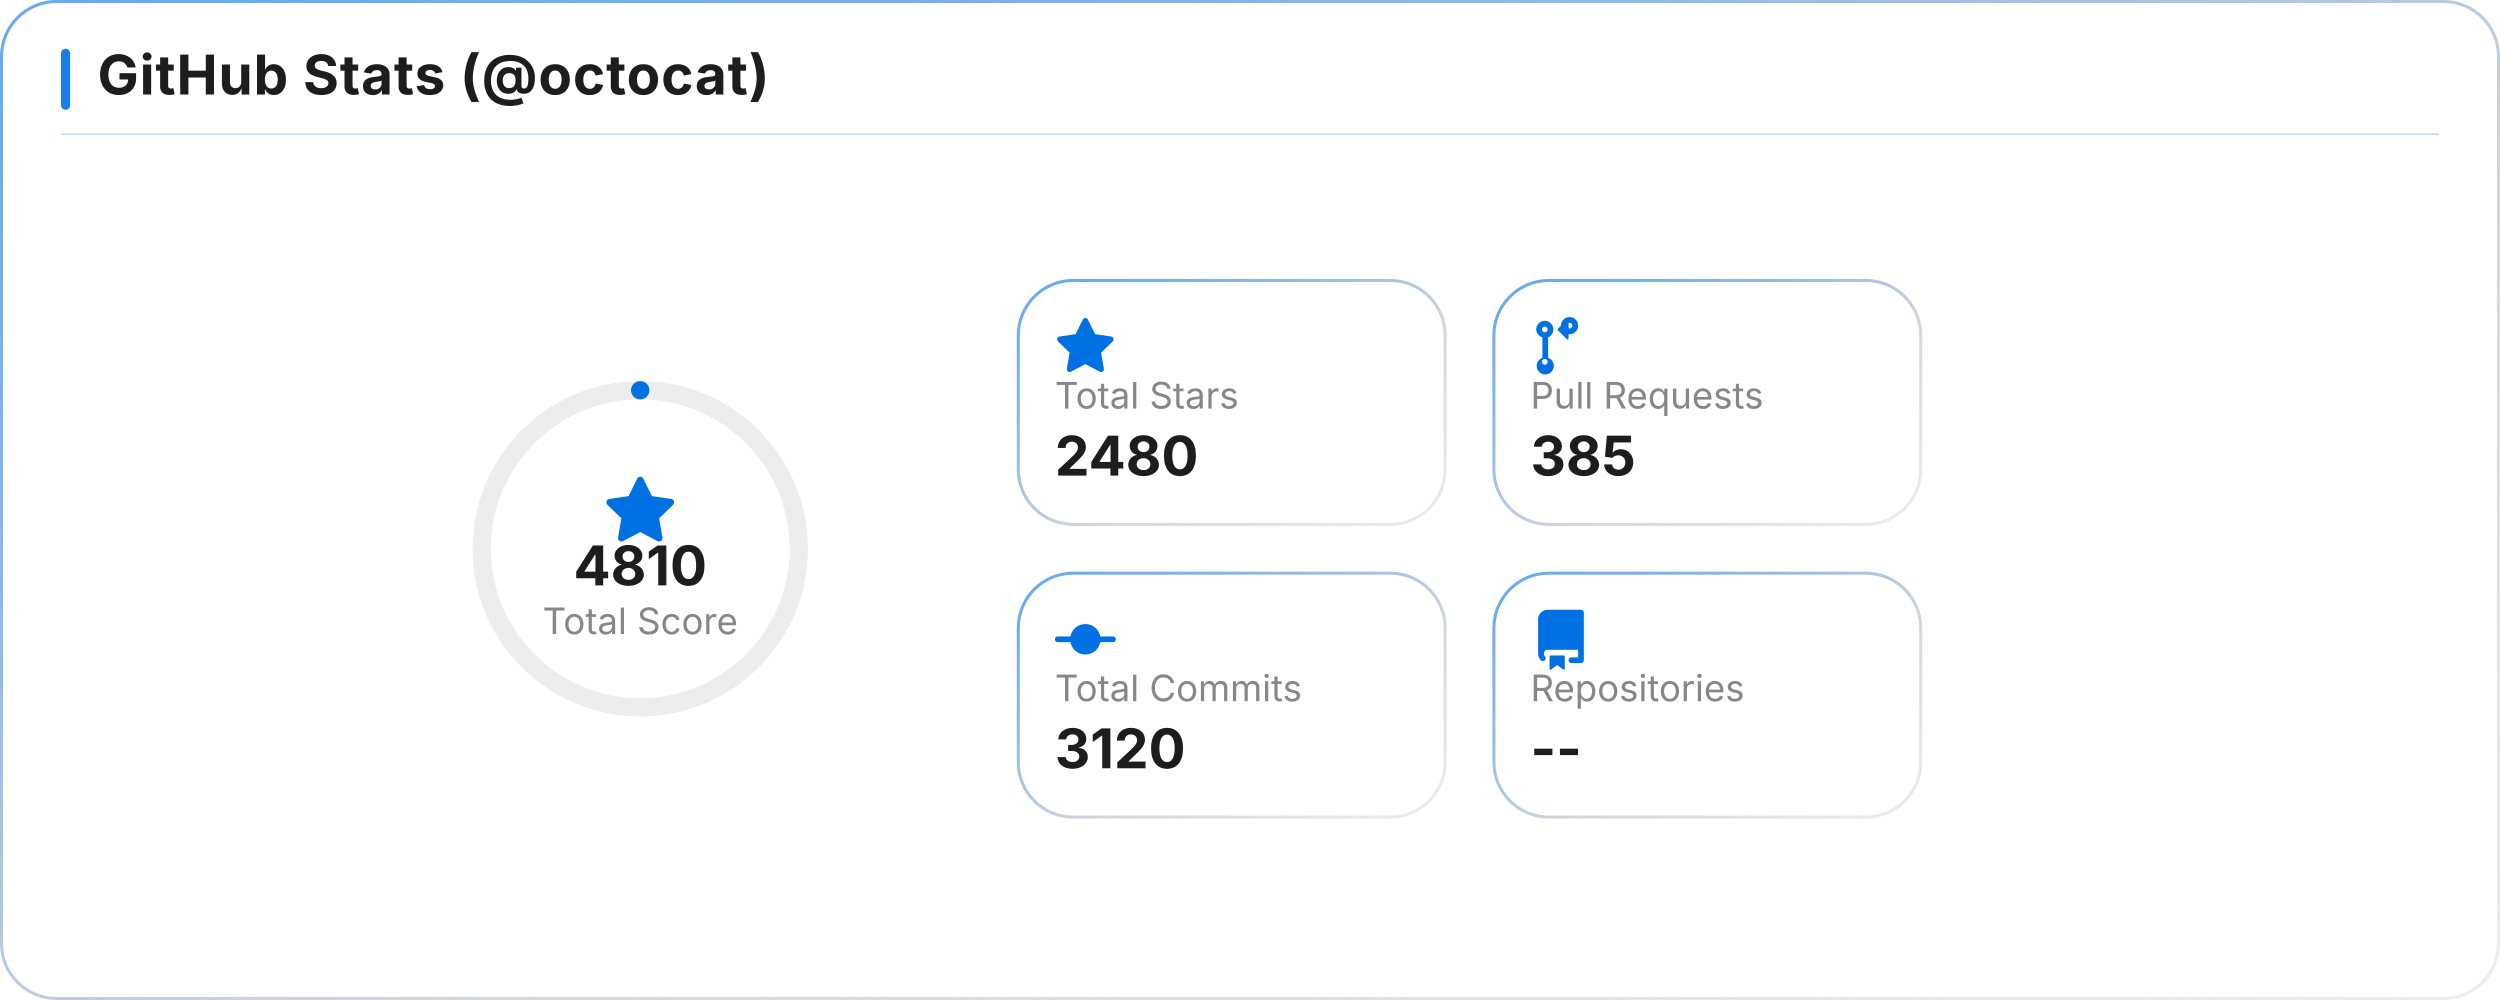
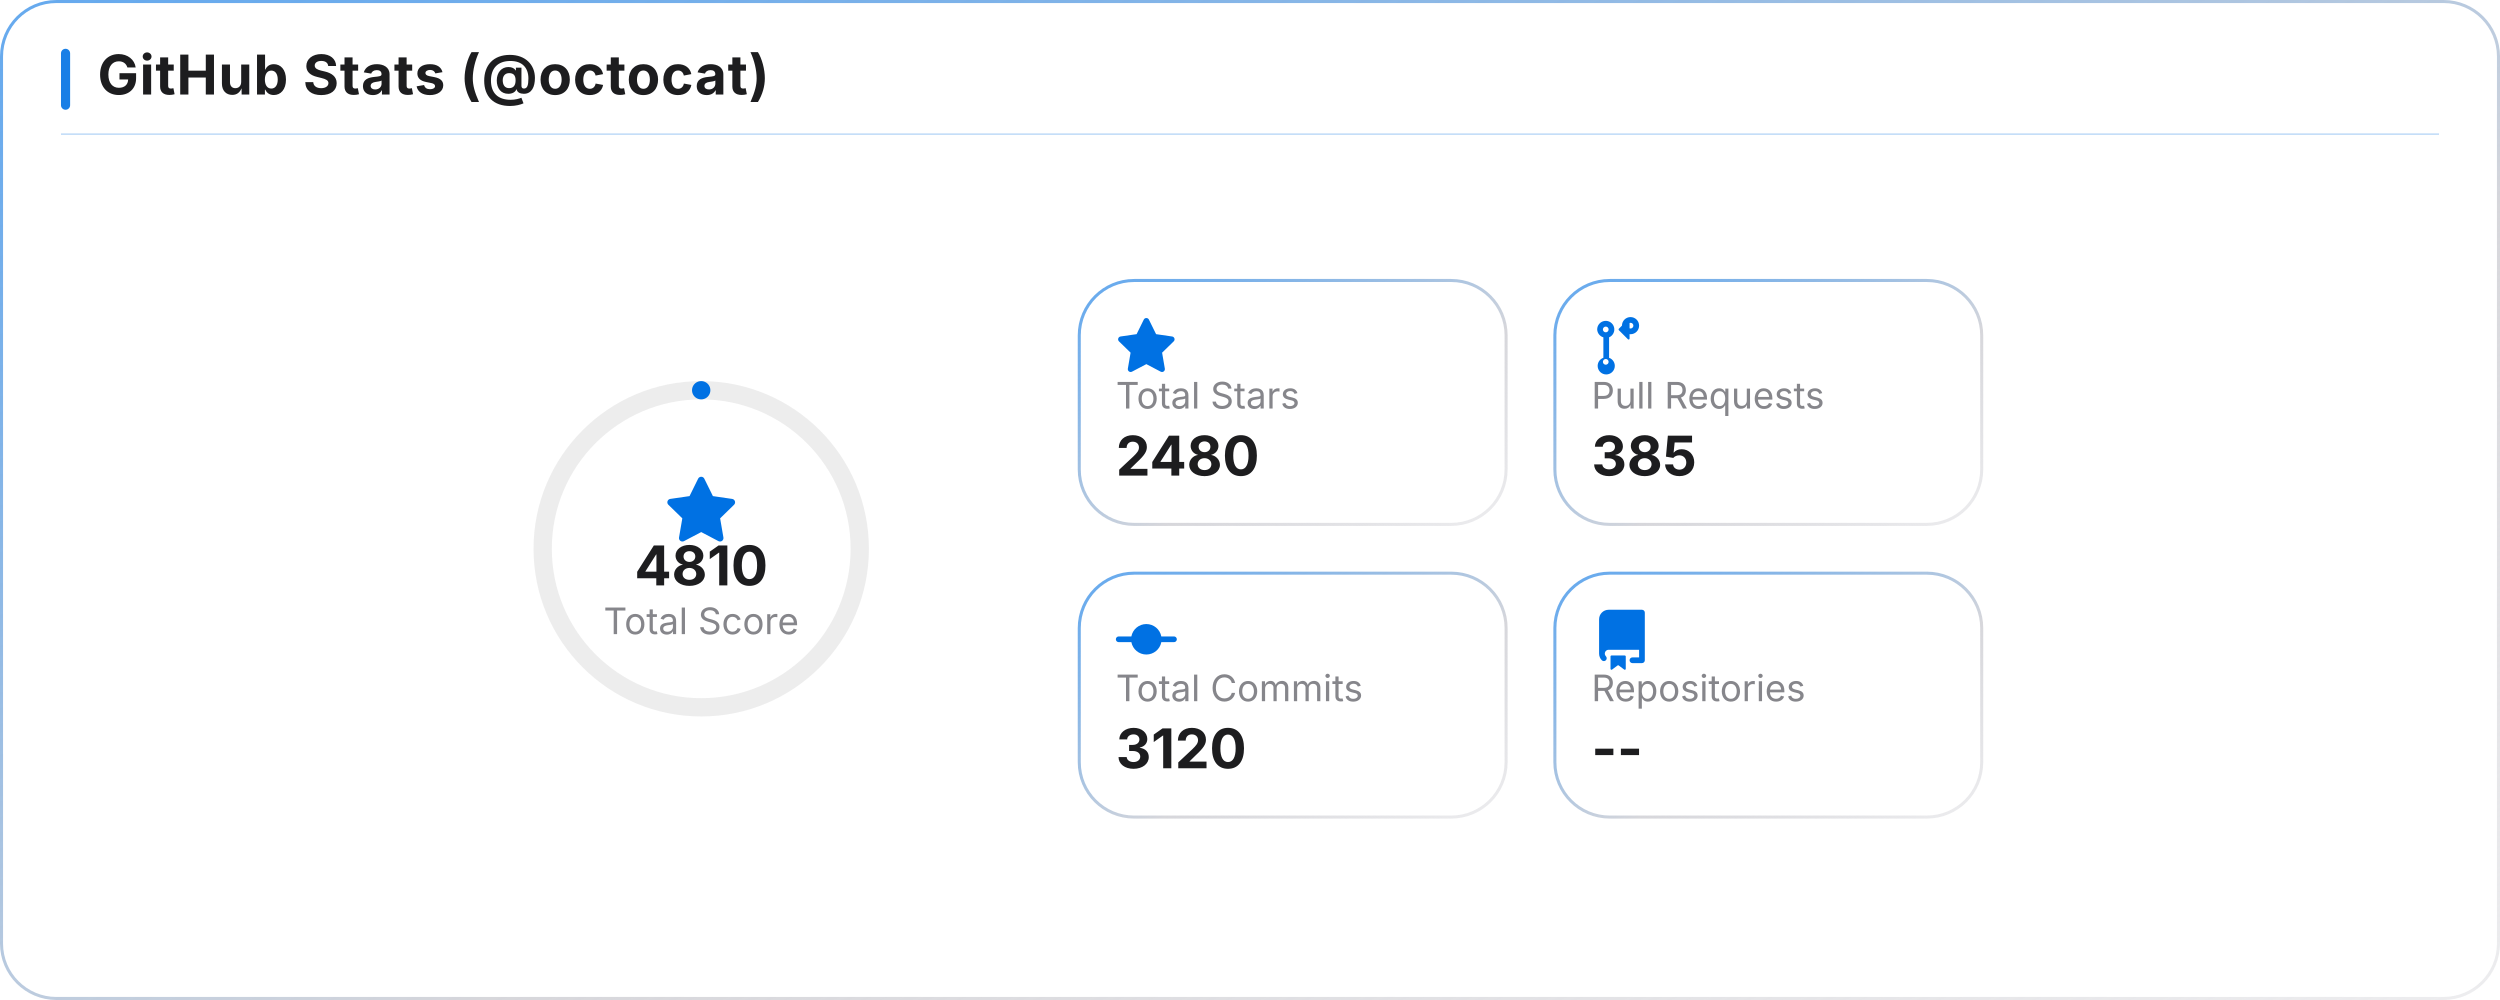
<svg xmlns="http://www.w3.org/2000/svg" width="820" height="328" viewBox="0 0 820 328" role="img">
  <defs>
    <linearGradient id="pf-progress-grad" x1="0%" y1="0%" x2="100%" y2="0%">
      <stop offset="0%" stop-color="#0071E3" stop-opacity="0.75" />
      <stop offset="70%" stop-color="#0071E3" />
      <stop offset="100%" stop-color="#AF52DE" stop-opacity="0.9" />
    </linearGradient>
    <linearGradient id="pf-card-border" x1="0%" y1="0%" x2="100%" y2="100%">
      <stop offset="0%" stop-color="#0071E3" stop-opacity="0.6" />
      <stop offset="60%" stop-color="#D2D2D7" stop-opacity="0.9" />
      <stop offset="100%" stop-color="#D2D2D7" stop-opacity="0.4" />
    </linearGradient>
    <linearGradient id="pf-card-bg" x1="0%" y1="0%" x2="0%" y2="100%">
      <stop offset="0%" stop-color="#FFFFFF" stop-opacity="0.95" />
      <stop offset="100%" stop-color="#FFFFFF" stop-opacity="0.8" />
    </linearGradient>
    <linearGradient id="pf-card-gradient" x1="0%" y1="0%" x2="100%" y2="0%">
      <stop offset="0%" stop-color="#3b0918" />
      <stop offset="50%" stop-color="#1e1333" />
      <stop offset="100%" stop-color="#091629" />
    </linearGradient>
    <linearGradient id="pf-track-bg" x1="0%" y1="0%" x2="100%" y2="0%">
      <stop offset="0%" stop-color="#86868B" stop-opacity="0.15" />
      <stop offset="100%" stop-color="#86868B" stop-opacity="0.08" />
    </linearGradient>
    <linearGradient id="pf-badge-0" x1="0%" y1="0%" x2="100%" y2="100%">
      <stop offset="0%" stop-color="#3B82F6" stop-opacity="0.25" />
      <stop offset="100%" stop-color="#3B82F6" stop-opacity="0.1" />
    </linearGradient>
    <linearGradient id="pf-badge-1" x1="0%" y1="0%" x2="100%" y2="100%">
      <stop offset="0%" stop-color="#10B981" stop-opacity="0.25" />
      <stop offset="100%" stop-color="#10B981" stop-opacity="0.1" />
    </linearGradient>
    <linearGradient id="pf-badge-2" x1="0%" y1="0%" x2="100%" y2="100%">
      <stop offset="0%" stop-color="#8B5CF6" stop-opacity="0.25" />
      <stop offset="100%" stop-color="#8B5CF6" stop-opacity="0.1" />
    </linearGradient>
    <linearGradient id="pf-badge-3" x1="0%" y1="0%" x2="100%" y2="100%">
      <stop offset="0%" stop-color="#F59E0B" stop-opacity="0.25" />
      <stop offset="100%" stop-color="#F59E0B" stop-opacity="0.1" />
    </linearGradient>
    <linearGradient id="pf-badge-4" x1="0%" y1="0%" x2="100%" y2="100%">
      <stop offset="0%" stop-color="#EF4444" stop-opacity="0.25" />
      <stop offset="100%" stop-color="#EF4444" stop-opacity="0.1" />
    </linearGradient>
    <linearGradient id="pf-badge-5" x1="0%" y1="0%" x2="100%" y2="100%">
      <stop offset="0%" stop-color="#06B6D4" stop-opacity="0.25" />
      <stop offset="100%" stop-color="#06B6D4" stop-opacity="0.1" />
    </linearGradient>
    <linearGradient id="pf-badge-6" x1="0%" y1="0%" x2="100%" y2="100%">
      <stop offset="0%" stop-color="#EC4899" stop-opacity="0.25" />
      <stop offset="100%" stop-color="#EC4899" stop-opacity="0.1" />
    </linearGradient>
    <linearGradient id="pf-badge-7" x1="0%" y1="0%" x2="100%" y2="100%">
      <stop offset="0%" stop-color="#84CC16" stop-opacity="0.25" />
      <stop offset="100%" stop-color="#84CC16" stop-opacity="0.1" />
    </linearGradient>
  </defs>
  <svg x="0" y="0" width="820" height="328" viewBox="0 0 820 328" fill="none" role="group">
    <rect x="0.5" y="0.5" width="819" height="327" fill="url(#pf-card-bg)" stroke="url(#pf-card-border)" stroke-width="1" rx="18" />
    <rect x="20" y="16" width="3" height="20" rx="1.5" fill="#0071E3" opacity="0.9" />
    <text x="32" y="31" font-family="-apple-system, BlinkMacSystemFont, 'SF Pro Text', sans-serif" font-size="18" font-weight="700" fill="#1D1D1F" letter-spacing="0.3">GitHub Stats (@octocat)</text>
    <line x1="20" y1="44" x2="800" y2="44" stroke="#0071E3" stroke-width="0.5" stroke-opacity="0.25" />
    <g>
-       <circle cx="210.0" cy="180.0" r="52.0" fill="none" stroke="#86868B" stroke-width="6" stroke-opacity="0.15" />
-       <circle cx="210.0" cy="180.0" r="52.0" fill="none" stroke="#0071E3" stroke-width="6" stroke-dasharray="326.725" stroke-dashoffset="326.725" transform="rotate(-90 210.0 180.0)" stroke-linecap="round">
+       <circle cx="230.0" cy="180.0" r="52.0" fill="none" stroke="#86868B" stroke-width="6" stroke-opacity="0.15" />
+       <circle cx="230.0" cy="180.0" r="52.0" fill="none" stroke="#0071E3" stroke-width="6" stroke-dasharray="326.725" stroke-dashoffset="326.725" transform="rotate(-90 230.0 180.0)" stroke-linecap="round">
        <animate attributeName="stroke-dashoffset" from="326.725" to="0.0" dur="1s" fill="freeze" calcMode="spline" keySplines="0.4 0 0.2 1" />
      </circle>
-       <svg x="198.0" y="156.0" width="24" height="24" viewBox="0 0 16 16" fill="#0071E3">
+       <svg x="218.0" y="156.0" width="24" height="24" viewBox="0 0 16 16" fill="#0071E3">
        <path d="M8 .25a.75.75 0 01.673.418l1.882 3.815 4.21.612a.75.75 0 01.416 1.279l-3.046 2.97.719 4.192a.75.75 0 01-1.088.791L8 12.347l-3.766 1.98a.75.75 0 01-1.088-.79l.72-4.194L.818 6.374a.75.75 0 01.416-1.28l4.21-.611L7.327.668A.75.75 0 018 .25z" />
      </svg>
-       <text x="210.0" y="192.0" font-family="-apple-system, BlinkMacSystemFont, 'SF Pro Text', sans-serif" font-size="18" font-weight="700" fill="#1D1D1F" text-anchor="middle">4810</text>
-       <text x="210.0" y="208.0" font-family="-apple-system, BlinkMacSystemFont, 'SF Pro Text', sans-serif" font-size="12" fill="#86868B" text-anchor="middle">Total Score</text>
+       <text x="230.0" y="192.0" font-family="-apple-system, BlinkMacSystemFont, 'SF Pro Text', sans-serif" font-size="18" font-weight="700" fill="#1D1D1F" text-anchor="middle">4810</text>
+       <text x="230.0" y="208.0" font-family="-apple-system, BlinkMacSystemFont, 'SF Pro Text', sans-serif" font-size="12" fill="#86868B" text-anchor="middle">Total Score</text>
    </g>
    <g>
-       <rect x="334" y="92" width="140" height="80" fill="url(#pf-card-bg)" stroke="url(#pf-card-border)" stroke-width="1" rx="18" />
-       <svg x="346" y="104" width="20" height="20" viewBox="0 0 16 16" fill="#0071E3">
+       <rect x="354" y="92" width="140" height="80" fill="url(#pf-card-bg)" stroke="url(#pf-card-border)" stroke-width="1" rx="18" />
+       <svg x="366" y="104" width="20" height="20" viewBox="0 0 16 16" fill="#0071E3">
        <path d="M8 .25a.75.75 0 01.673.418l1.882 3.815 4.21.612a.75.75 0 01.416 1.279l-3.046 2.97.719 4.192a.75.75 0 01-1.088.791L8 12.347l-3.766 1.98a.75.75 0 01-1.088-.79l.72-4.194L.818 6.374a.75.75 0 01.416-1.28l4.21-.611L7.327.668A.75.75 0 018 .25z" />
      </svg>
-       <text x="346" y="156" font-family="-apple-system, BlinkMacSystemFont, 'SF Pro Text', sans-serif" font-size="18" font-weight="700" fill="#1D1D1F">2480</text>
-       <text x="346" y="134" font-family="-apple-system, BlinkMacSystemFont, 'SF Pro Text', sans-serif" font-size="12" fill="#86868B">Total Stars</text>
+       <text x="366" y="156" font-family="-apple-system, BlinkMacSystemFont, 'SF Pro Text', sans-serif" font-size="18" font-weight="700" fill="#1D1D1F">2480</text>
+       <text x="366" y="134" font-family="-apple-system, BlinkMacSystemFont, 'SF Pro Text', sans-serif" font-size="12" fill="#86868B">Total Stars</text>
    </g>
    <g>
-       <rect x="490" y="92" width="140" height="80" fill="url(#pf-card-bg)" stroke="url(#pf-card-border)" stroke-width="1" rx="18" />
-       <svg x="502" y="104" width="20" height="20" viewBox="0 0 16 16" fill="#0071E3">
+       <rect x="510" y="92" width="140" height="80" fill="url(#pf-card-bg)" stroke="url(#pf-card-border)" stroke-width="1" rx="18" />
+       <svg x="522" y="104" width="20" height="20" viewBox="0 0 16 16" fill="#0071E3">
        <path d="M7.177 3.073L9.573.677A.25.25 0 0110 .854v4.792a.25.25 0 01-.427.177L7.177 3.427a.25.25 0 010-.354zM3.75 2.5a.75.75 0 100 1.5.75.75 0 000-1.5zm-2.25.75a2.25 2.25 0 113.125 2.066v5.368a2.25 2.25 0 11-1.5 0V5.316A2.25 2.25 0 011.5 3.25zm2.25 9.25a.75.75 0 100-1.5.75.75 0 000 1.5zm6.5-12.5a2.25 2.25 0 110 4.5 2.25 2.25 0 010-4.5zm0 1.5a.75.75 0 100 1.5.75.75 0 000-1.5z" />
      </svg>
-       <text x="502" y="156" font-family="-apple-system, BlinkMacSystemFont, 'SF Pro Text', sans-serif" font-size="18" font-weight="700" fill="#1D1D1F">385</text>
-       <text x="502" y="134" font-family="-apple-system, BlinkMacSystemFont, 'SF Pro Text', sans-serif" font-size="12" fill="#86868B">Pull Requests</text>
+       <text x="522" y="156" font-family="-apple-system, BlinkMacSystemFont, 'SF Pro Text', sans-serif" font-size="18" font-weight="700" fill="#1D1D1F">385</text>
+       <text x="522" y="134" font-family="-apple-system, BlinkMacSystemFont, 'SF Pro Text', sans-serif" font-size="12" fill="#86868B">Pull Requests</text>
    </g>
    <g>
-       <rect x="334" y="188" width="140" height="80" fill="url(#pf-card-bg)" stroke="url(#pf-card-border)" stroke-width="1" rx="18" />
-       <svg x="346" y="200" width="20" height="20" viewBox="0 0 16 16" fill="#0071E3">
+       <rect x="354" y="188" width="140" height="80" fill="url(#pf-card-bg)" stroke="url(#pf-card-border)" stroke-width="1" rx="18" />
+       <svg x="366" y="200" width="20" height="20" viewBox="0 0 16 16" fill="#0071E3">
        <path d="M10.5 7.75a2.5 2.5 0 11-5 0 2.5 2.5 0 015 0zm1.43.75a4.002 4.002 0 01-7.86 0H.75a.75.75 0 110-1.5h3.32a4.001 4.001 0 017.86 0h3.32a.75.75 0 110 1.5h-3.32z" />
      </svg>
-       <text x="346" y="252" font-family="-apple-system, BlinkMacSystemFont, 'SF Pro Text', sans-serif" font-size="18" font-weight="700" fill="#1D1D1F">3120</text>
-       <text x="346" y="230" font-family="-apple-system, BlinkMacSystemFont, 'SF Pro Text', sans-serif" font-size="12" fill="#86868B">Total Commits</text>
+       <text x="366" y="252" font-family="-apple-system, BlinkMacSystemFont, 'SF Pro Text', sans-serif" font-size="18" font-weight="700" fill="#1D1D1F">3120</text>
+       <text x="366" y="230" font-family="-apple-system, BlinkMacSystemFont, 'SF Pro Text', sans-serif" font-size="12" fill="#86868B">Total Commits</text>
    </g>
    <g>
-       <rect x="490" y="188" width="140" height="80" fill="url(#pf-card-bg)" stroke="url(#pf-card-border)" stroke-width="1" rx="18" />
-       <svg x="502" y="200" width="20" height="20" viewBox="0 0 16 16" fill="#0071E3">
+       <rect x="510" y="188" width="140" height="80" fill="url(#pf-card-bg)" stroke="url(#pf-card-border)" stroke-width="1" rx="18" />
+       <svg x="522" y="200" width="20" height="20" viewBox="0 0 16 16" fill="#0071E3">
        <path d="M2 2.5A2.5 2.5 0 014.5 0h8.75a.75.75 0 01.75.75v12.5a.75.75 0 01-.75.75h-2.5a.75.75 0 110-1.5h1.75v-2h-8a1 1 0 00-.714 1.7.75.75 0 01-1.072 1.05A2.495 2.495 0 012 11.5v-9zm10.5-1V9h-8c-.356 0-.694.074-1 .208V2.5a1 1 0 011-1h8zM5 12.25v3.25a.25.25 0 00.4.2l1.45-1.087a.25.25 0 01.3 0L8.6 15.7a.25.25 0 00.4-.2v-3.25a.25.25 0 00-.25-.25h-3.5a.25.25 0 00-.25.25z" />
      </svg>
-       <text x="502" y="252" font-family="-apple-system, BlinkMacSystemFont, 'SF Pro Text', sans-serif" font-size="18" font-weight="700" fill="#1D1D1F">--</text>
-       <text x="502" y="230" font-family="-apple-system, BlinkMacSystemFont, 'SF Pro Text', sans-serif" font-size="12" fill="#86868B">Repositories</text>
+       <text x="522" y="252" font-family="-apple-system, BlinkMacSystemFont, 'SF Pro Text', sans-serif" font-size="18" font-weight="700" fill="#1D1D1F">--</text>
+       <text x="522" y="230" font-family="-apple-system, BlinkMacSystemFont, 'SF Pro Text', sans-serif" font-size="12" fill="#86868B">Repositories</text>
    </g>
  </svg>
</svg>
